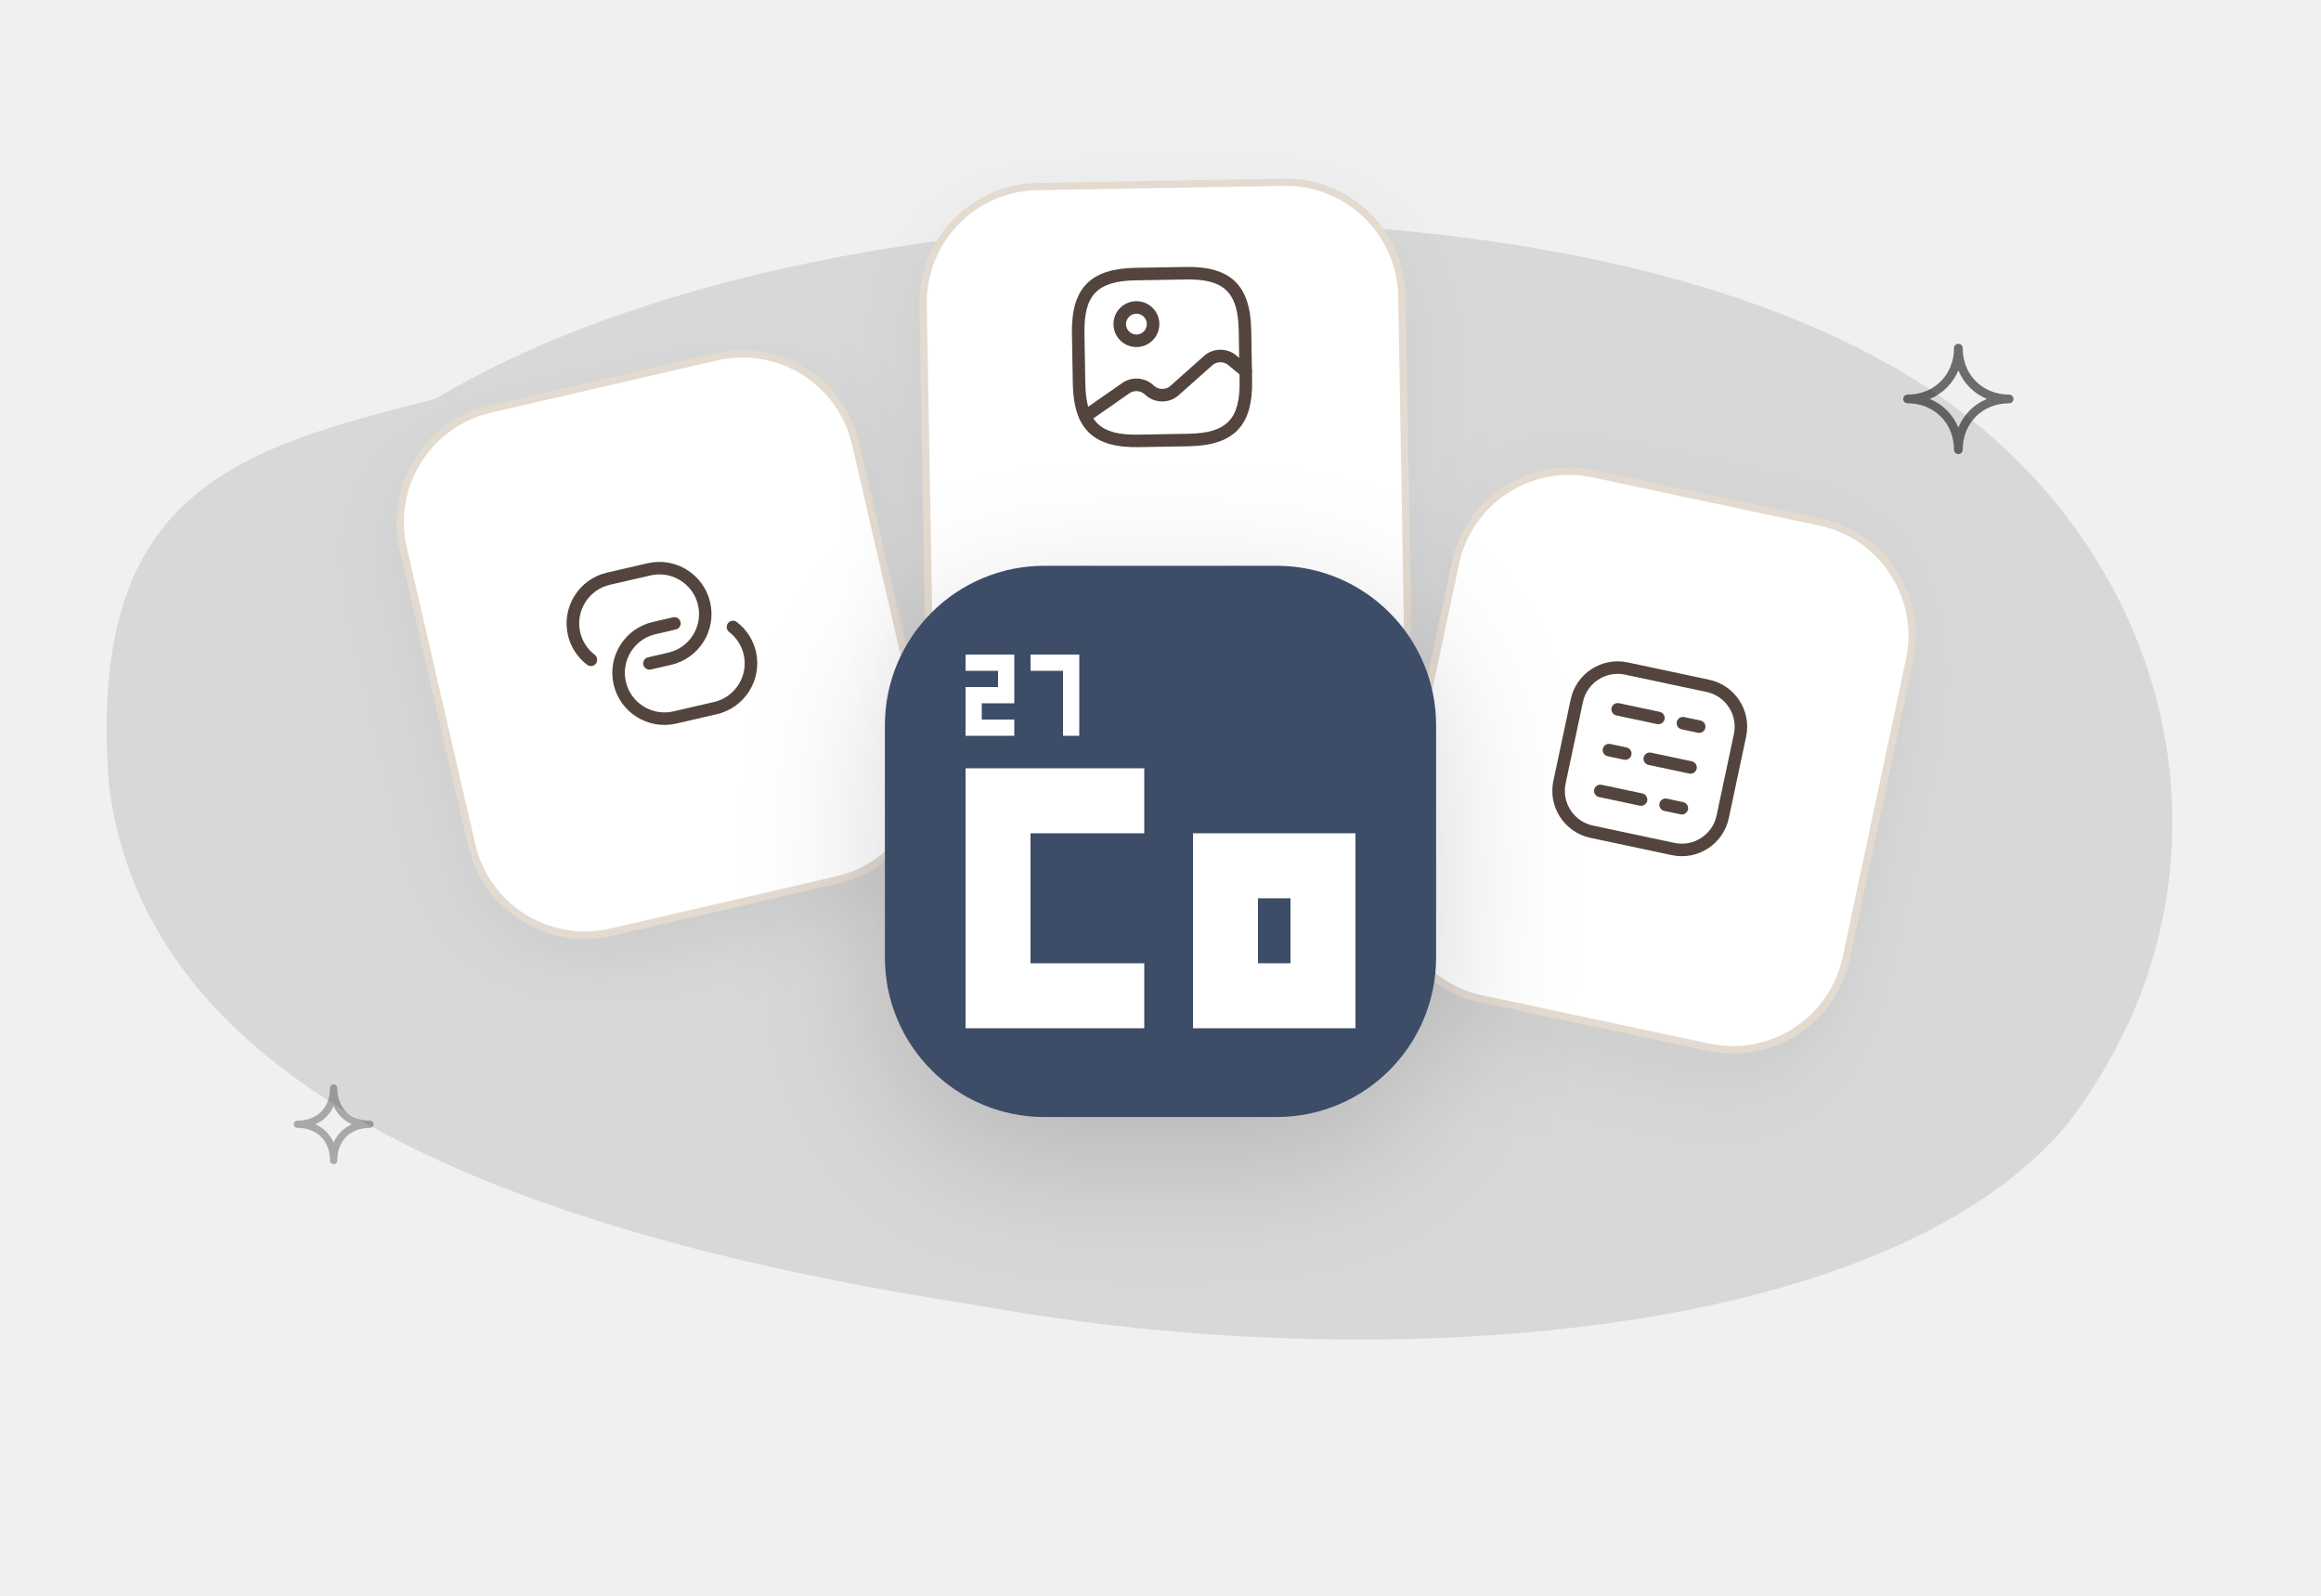
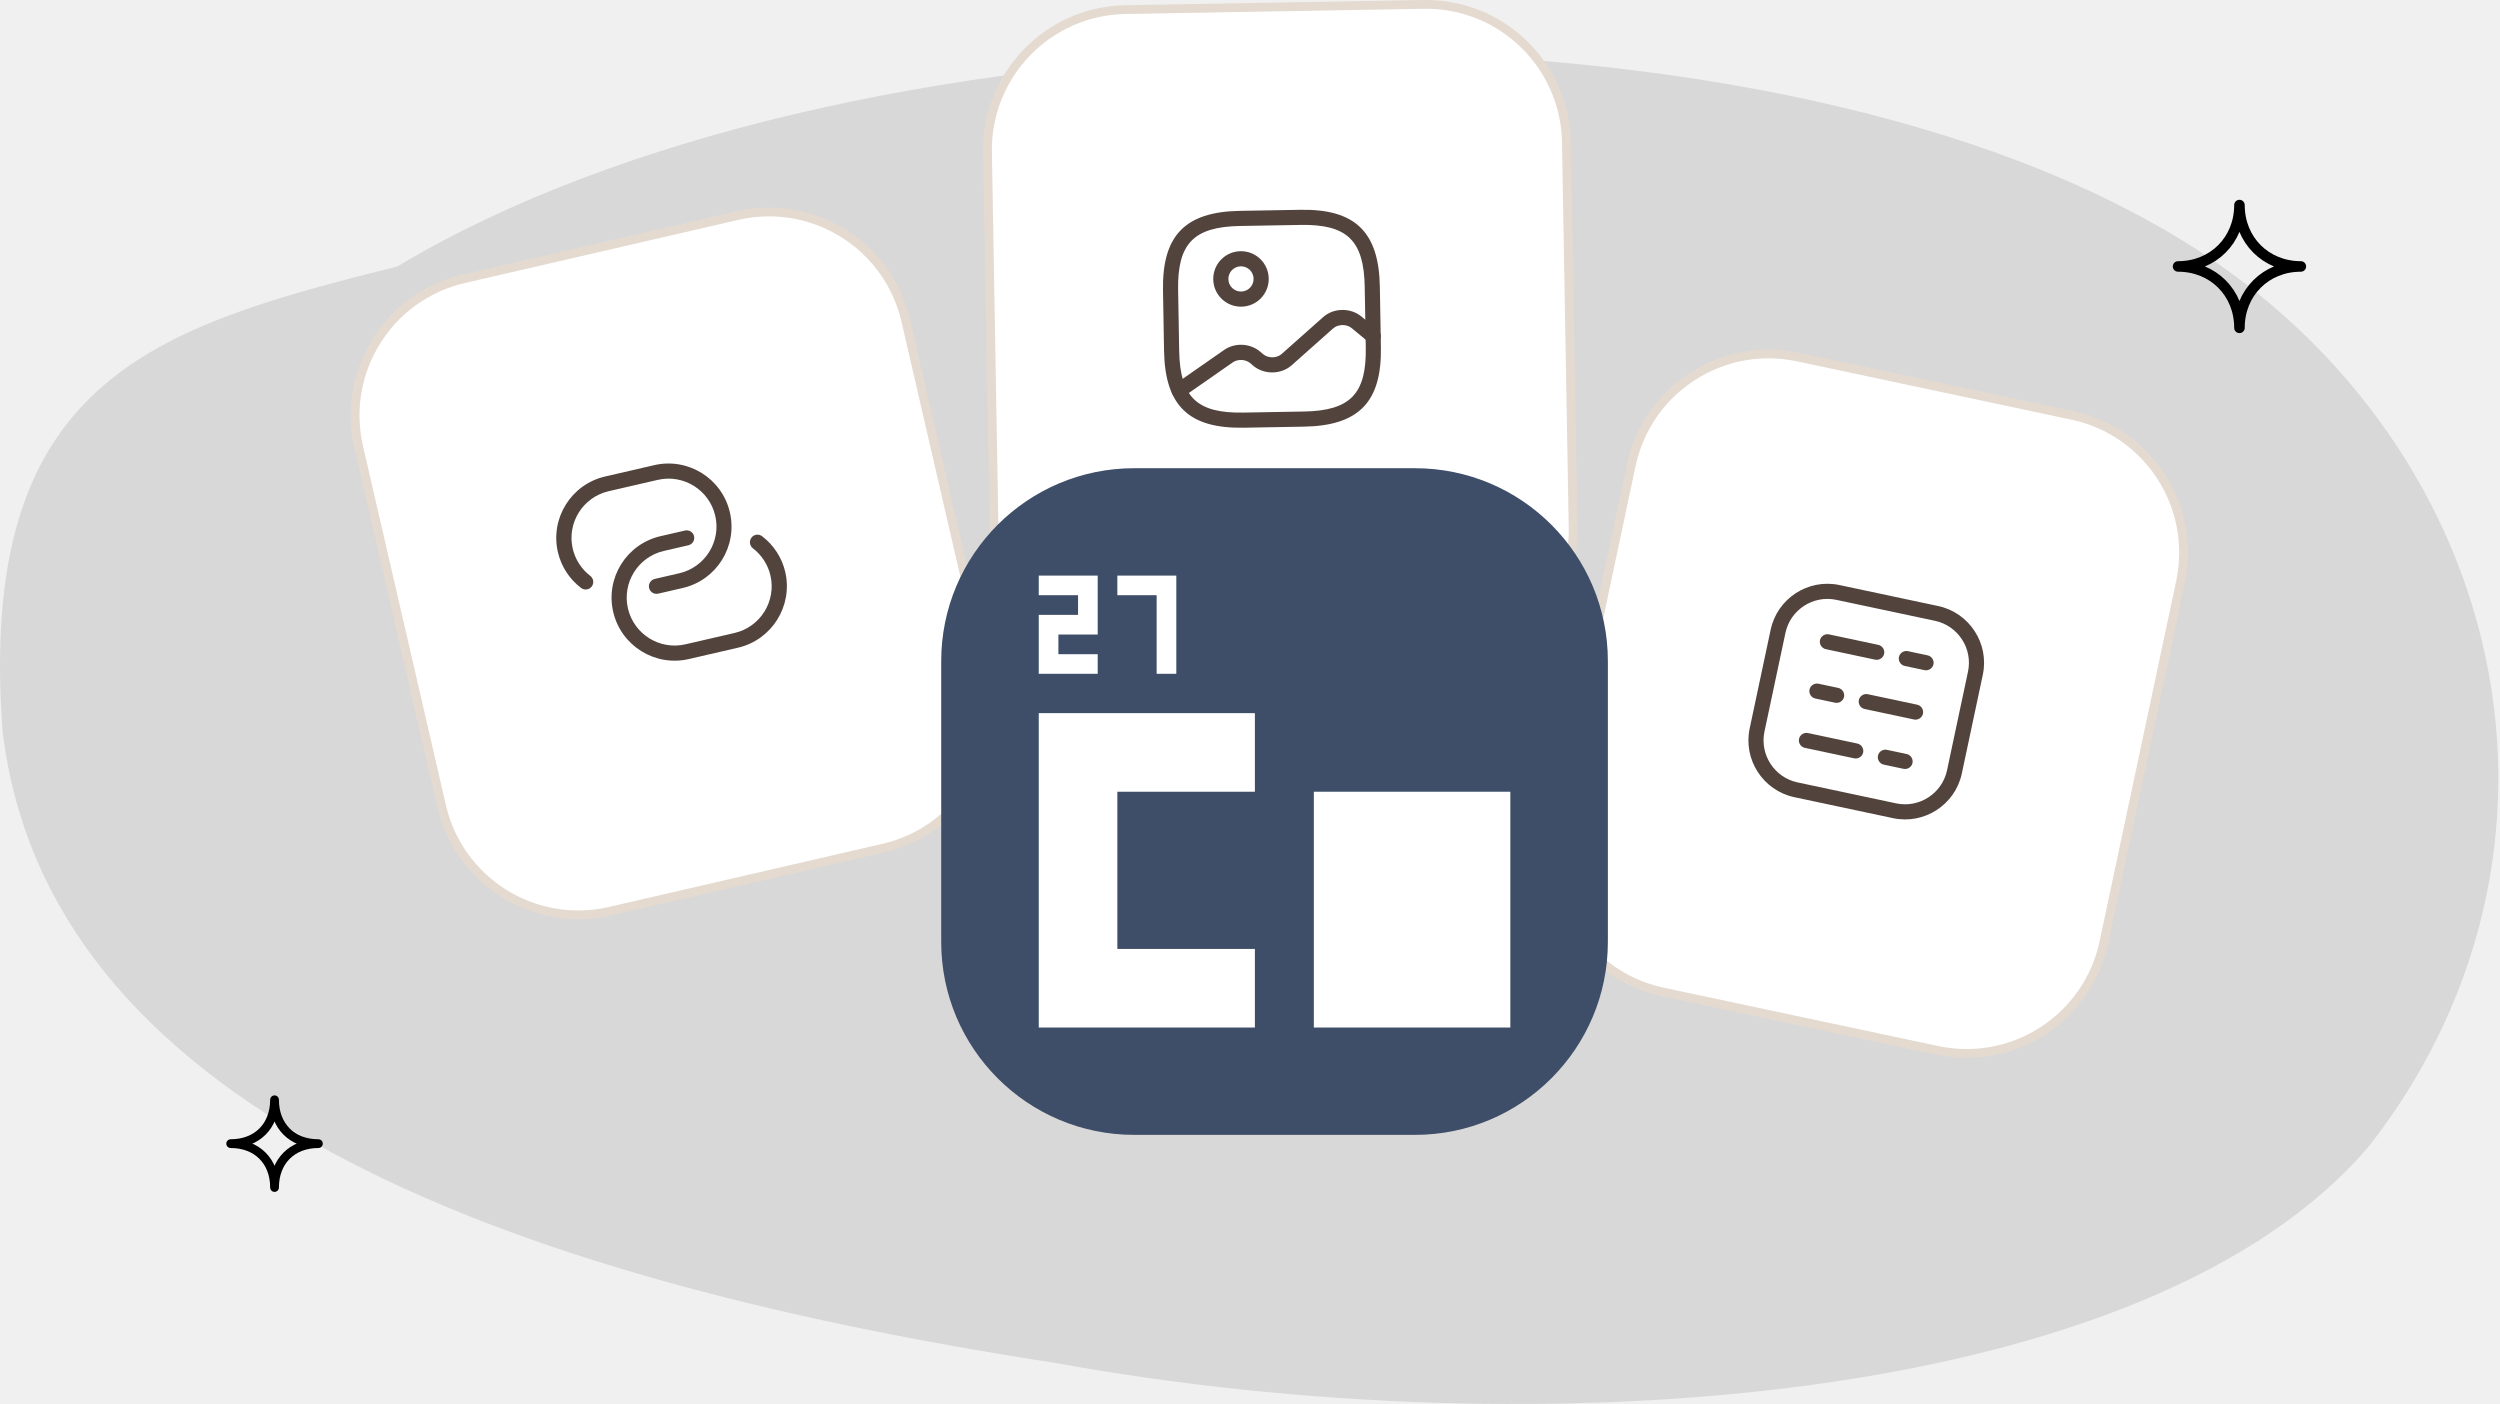
- <svg xmlns="http://www.w3.org/2000/svg" viewBox="0 0 320 220" width="320" height="220" fill="none">
-   <defs>
-     <filter id="card-shadow" x="-20%" y="-20%" width="140%" height="150%" filterUnits="userSpaceOnUse">
-       <feDropShadow dx="0" dy="4" stdDeviation="6" flood-color="#000000" flood-opacity="0.06" />
-     </filter>
-     <filter id="tile-shadow" x="-20%" y="-20%" width="140%" height="150%" filterUnits="userSpaceOnUse">
-       <feDropShadow dx="0" dy="6" stdDeviation="10" flood-color="#000000" flood-opacity="0.16" />
-     </filter>
-   </defs>
-   <path d="M 60,55 C 110,25 210,22 260,50 C 300,72 312,120 285,155 C 260,185 190,190 135,180 C 70,170 20,150 15,108 C 12,68 32,62 60,55 Z" fill="currentColor" fill-opacity="0.10" />
-   <path d="M 270,48 C 270,52 273,55 277,55 C 273,55 270,58 270,62 C 270,58 267,55 263,55 C 267,55 270,52 270,48 Z" stroke="currentColor" stroke-width="1.2" stroke-linecap="round" stroke-linejoin="round" fill="none" opacity="0.55" />
-   <path d="M 46,150 C 46,153 48,155 51,155 C 48,155 46,157 46,160 C 46,157 44,155 41,155 C 44,155 46,153 46,150 Z" stroke="currentColor" stroke-width="1.0" stroke-linecap="round" stroke-linejoin="round" fill="none" opacity="0.30" />
-   <g transform="translate(52, 60) rotate(-13)" filter="url(#card-shadow)">
-     <rect width="64" height="74" rx="16" fill="#FFFFFF" stroke="#E4DAD0" stroke-width="1.0" />
-     <g transform="translate(18, 23) scale(1.15)" fill="#52443D">
-       <path d="M12.5 14.75H10C9.59 14.75 9.25 14.41 9.25 14C9.25 13.59 9.59 13.25 10 13.25H12.5C15.12 13.25 17.25 11.12 17.25 8.5C17.25 5.88 15.12 3.75 12.5 3.75H7.5C4.88 3.75 2.75 5.88 2.75 8.5C2.75 9.6 3.14 10.67 3.84 11.52C4.1 11.84 4.06 12.31 3.74 12.58C3.42 12.84 2.95 12.8 2.68 12.48C1.75 11.36 1.24 9.95 1.24 8.5C1.24 5.05 4.04 2.25 7.49 2.25H12.49C15.94 2.25 18.74 5.05 18.74 8.5C18.74 11.95 15.95 14.75 12.5 14.75Z" />
-       <path d="M16.5 21.75H11.5C8.05 21.75 5.25 18.95 5.25 15.5C5.25 12.05 8.05 9.25 11.5 9.25H14C14.41 9.25 14.75 9.59 14.75 10C14.75 10.41 14.41 10.75 14 10.75H11.5C8.88 10.75 6.75 12.88 6.75 15.5C6.75 18.12 8.88 20.25 11.5 20.25H16.5C19.12 20.25 21.25 18.12 21.25 15.5C21.25 14.4 20.86 13.33 20.16 12.48C19.9 12.16 19.94 11.69 20.26 11.42C20.58 11.15 21.05 11.2 21.32 11.52C22.25 12.64 22.76 14.05 22.76 15.5C22.75 18.95 19.95 21.75 16.5 21.75Z" />
-     </g>
-   </g>
-   <g transform="translate(127, 26) rotate(-1)" filter="url(#card-shadow)">
-     <rect width="66" height="76" rx="16" fill="#FFFFFF" stroke="#E4DAD0" stroke-width="1.0" />
-     <g transform="translate(19, 10) scale(1.15)" fill="#52443D">
-       <path d="M15 22.75H9C3.57 22.75 1.25 20.43 1.25 15V9C1.25 3.57 3.57 1.25 9 1.25H15C20.43 1.25 22.75 3.57 22.75 9V15C22.75 20.43 20.43 22.75 15 22.75ZM9 2.75C4.39 2.75 2.75 4.39 2.75 9V15C2.75 19.61 4.39 21.25 9 21.25H15C19.61 21.25 21.25 19.61 21.25 15V9C21.25 4.39 19.61 2.75 15 2.75H9Z" />
-       <path d="M9 10.75C7.48 10.75 6.25 9.52 6.25 8C6.25 6.48 7.48 5.25 9 5.25C10.52 5.25 11.75 6.48 11.75 8C11.75 9.52 10.52 10.75 9 10.75ZM9 6.75C8.31 6.75 7.75 7.31 7.75 8C7.75 8.69 8.31 9.25 9 9.25C9.69 9.25 10.25 8.69 10.25 8C10.25 7.31 9.69 6.75 9 6.75Z" />
-       <path d="M2.67 19.7C2.43 19.7 2.19 19.58 2.05 19.37C1.82 19.03 1.91 18.56 2.26 18.33L7.19 15.02C8.27 14.29 9.76 14.38 10.74 15.21L11.07 15.5C11.57 15.93 12.42 15.93 12.91 15.5L17.07 11.93C18.13 11.02 19.8 11.02 20.87 11.93L22.5 13.33C22.81 13.6 22.85 14.07 22.58 14.39C22.31 14.7 21.84 14.74 21.52 14.47L19.89 13.07C19.39 12.64 18.54 12.64 18.04 13.07L13.88 16.64C12.82 17.55 11.15 17.55 10.08 16.64L9.75 16.35C9.29 15.96 8.53 15.92 8.02 16.27L3.09 19.58C2.96 19.66 2.81 19.7 2.67 19.7Z" />
-     </g>
-   </g>
-   <g transform="translate(204, 62) rotate(12)" filter="url(#card-shadow)">
-     <rect width="64" height="74" rx="16" fill="#FFFFFF" stroke="#E4DAD0" stroke-width="1.0" />
-     <g transform="translate(18, 23) scale(1.15)" fill="#52443D">
-       <path d="M17 22.75H7C3.83 22.75 1.25 20.17 1.25 17V7C1.25 3.83 3.83 1.25 7 1.25H17C20.17 1.25 22.75 3.83 22.75 7V17C22.75 20.17 20.17 22.75 17 22.75ZM7 2.75C4.66 2.75 2.75 4.66 2.75 7V17C2.75 19.34 4.66 21.25 7 21.25H17C19.34 21.25 21.25 19.34 21.25 17V7C21.25 4.66 19.34 2.75 17 2.75H7Z" />
-       <path d="M17 12.75H12C11.59 12.75 11.25 12.41 11.25 12C11.25 11.59 11.59 11.25 12 11.25H17C17.41 11.25 17.75 11.59 17.75 12C17.75 12.41 17.41 12.75 17 12.75Z" />
-       <path d="M17 7.75H15C14.59 7.75 14.25 7.41 14.25 7C14.25 6.59 14.59 6.25 15 6.25H17C17.41 6.25 17.75 6.59 17.75 7C17.75 7.41 17.41 7.75 17 7.75Z" />
-       <path d="M12 7.75H7C6.59 7.75 6.25 7.41 6.25 7C6.25 6.59 6.59 6.25 7 6.25H12C12.41 6.25 12.75 6.59 12.75 7C12.75 7.41 12.41 7.75 12 7.75Z" />
-       <path d="M9 12.75H7C6.59 12.75 6.25 12.41 6.25 12C6.25 11.59 6.59 11.25 7 11.25H9C9.41 11.25 9.75 11.59 9.75 12C9.75 12.41 9.41 12.75 9 12.75Z" />
-       <path d="M12 17.75H7C6.59 17.75 6.25 17.41 6.25 17C6.25 16.59 6.59 16.25 7 16.25H12C12.41 16.25 12.75 16.59 12.75 17C12.75 17.41 12.41 17.75 12 17.75Z" />
-       <path d="M17 17.75H15C14.59 17.75 14.25 17.41 14.25 17C14.25 16.59 14.59 16.25 15 16.25H17C17.41 16.25 17.75 16.59 17.75 17C17.75 17.41 17.41 17.75 17 17.75Z" />
-     </g>
-   </g>
-   <g transform="translate(122, 78)" filter="url(#tile-shadow)">
-     <rect width="76" height="76" rx="22" fill="#3E4E68" />
-     <g transform="translate(10, 10) scale(1.12)">
-       <path fill="#FFFFFF" d="M1,2 h6 v2 h-6 z M1,6 h6 v2 h-6 z M1,10 h6 v2 h-6 z M5,4 h2 v2 h-2 z M1,8 h2 v2 h-2 z" />
-       <path fill="#FFFFFF" d="M9,2 h6 v2 h-6 z M13,4 h2 v8 h-2 z" />
-       <path fill="#FFFFFF" d="M23,16 H1 V48 H23 V40 H9 V24 H23 Z" />
-       <path fill="#FFFFFF" fill-rule="evenodd" d="M29,24 H49 V48 H29 Z M37,32 H41 V40 H37 Z" />
+ <svg xmlns="http://www.w3.org/2000/svg" viewBox="0 0 285 160" width="285" height="160">
+   <defs />
+   <g transform="matrix(1,0,0,1,192.2978,150.3751)">
+     <g>
+       <g transform="matrix(1,0,0,1,-207,-175)">
+         <path d="M60,55 C110,25 210,22 260,50 C300,72 312,120 285,155 C260,185 190,190 135,180 C70,170 20,150 15,108 C12,68 32,62 60,55 C60,55 60,55 60,55 Z" fill="#000000" fill-opacity="0.1" />
+       </g>
+       <g transform="matrix(1,0,0,1,-207,-175)">
+         <g>
+           <path d="M270,48 C270,52 273,55 277,55 C273,55 270,58 270,62 C270,58 267,55 263,55 C267,55 270,52 270,48 C270,48 270,48 270,48 Z" fill="none" stroke-width="1.2" stroke-linecap="round" stroke-linejoin="round" stroke="#000000" />
+         </g>
+       </g>
+       <g transform="matrix(1,0,0,1,-207,-175)">
+         <g>
+           <path d="M46,150 C46,153 48,155 51,155 C48,155 46,157 46,160 C46,157 44,155 41,155 C44,155 46,153 46,150 C46,150 46,150 46,150 Z" fill="none" stroke-linecap="round" stroke-linejoin="round" stroke="#000000" />
+         </g>
+       </g>
+       <g transform="matrix(1,0,0,1,-207,-175)">
+         <g>
+           <path d="M67.59,56.401 C67.59,56.401 98.77,49.202 98.77,49.202 C107.38,47.215 115.971,52.583 117.959,61.193 C117.959,61.193 127.407,102.117 127.407,102.117 C129.395,110.727 124.026,119.318 115.416,121.306 C115.416,121.306 84.236,128.504 84.236,128.504 C75.626,130.492 67.035,125.124 65.047,116.513 C65.047,116.513 55.599,75.59 55.599,75.59 C53.611,66.98 58.98,58.389 67.59,56.401 C67.59,56.401 67.59,56.401 67.59,56.401 Z" transform="matrix(1,0,0,1,0,0)" fill="#ffffff" stroke="#e4dad0" />
+         </g>
+         <g>
+           <g>
+             <path d="M92.535,91.655 C92.535,91.655 89.734,92.302 89.734,92.302 C89.274,92.408 88.805,92.115 88.699,91.656 C88.593,91.196 88.886,90.727 89.346,90.621 C89.346,90.621 92.147,89.975 92.147,89.975 C95.083,89.297 96.919,86.359 96.241,83.423 C95.563,80.488 92.625,78.652 89.689,79.33 C89.689,79.33 84.087,80.623 84.087,80.623 C81.151,81.301 79.315,84.239 79.993,87.174 C80.278,88.407 80.992,89.505 81.996,90.276 C82.37,90.568 82.447,91.105 82.158,91.49 C81.867,91.864 81.33,91.941 80.944,91.652 C79.612,90.638 78.676,89.19 78.301,87.565 C77.409,83.699 79.822,79.837 83.688,78.945 C83.688,78.945 89.29,77.651 89.29,77.651 C93.156,76.759 97.018,79.172 97.91,83.038 C98.803,86.904 96.401,90.763 92.535,91.655 C92.535,91.655 92.535,91.655 92.535,91.655 Z" fill="#52443d" />
+           </g>
+           <g>
+             <path d="M98.828,98.464 C98.828,98.464 93.225,99.758 93.225,99.758 C89.359,100.65 85.498,98.237 84.605,94.371 C83.713,90.506 86.126,86.644 89.992,85.751 C89.992,85.751 92.793,85.105 92.793,85.105 C93.252,84.998 93.721,85.291 93.827,85.751 C93.933,86.21 93.64,86.679 93.181,86.785 C93.181,86.785 90.38,87.432 90.38,87.432 C87.444,88.11 85.608,91.048 86.286,93.983 C86.964,96.919 89.901,98.755 92.837,98.077 C92.837,98.077 98.44,96.784 98.44,96.784 C101.376,96.106 103.211,93.168 102.533,90.232 C102.249,89 101.535,87.902 100.531,87.13 C100.157,86.839 100.08,86.302 100.369,85.917 C100.657,85.531 101.197,85.466 101.582,85.754 C102.914,86.769 103.85,88.217 104.225,89.842 C105.107,93.71 102.694,97.572 98.828,98.464 C98.828,98.464 98.828,98.464 98.828,98.464 Z" fill="#52443d" />
+           </g>
+         </g>
+       </g>
+       <g transform="matrix(1,0,0,1,-207,-175)">
+         <g>
+           <path d="M142.998,25.721 C142.998,25.721 176.992,25.127 176.992,25.127 C185.828,24.973 193.115,32.01 193.269,40.846 C193.269,40.846 194.037,84.839 194.037,84.839 C194.191,93.674 187.154,100.962 178.319,101.116 C178.319,101.116 144.324,101.709 144.324,101.709 C135.489,101.863 128.201,94.826 128.047,85.991 C128.047,85.991 127.279,41.998 127.279,41.998 C127.125,33.162 134.162,25.875 142.998,25.721 C142.998,25.721 142.998,25.721 142.998,25.721 Z" transform="matrix(1,0,0,1,0,0)" fill="#ffffff" stroke="#e4dad0" />
+         </g>
+         <g>
+           <g transform="matrix(1,0,0,1,-0.5060367,11.73878)">
+             <path d="M163.876,61.524 C163.876,61.524 156.977,61.645 156.977,61.645 C150.733,61.754 148.019,59.133 147.91,52.889 C147.91,52.889 147.79,45.99 147.79,45.99 C147.681,39.747 150.302,37.033 156.545,36.924 C156.545,36.924 163.444,36.803 163.444,36.803 C169.688,36.694 172.402,39.315 172.511,45.559 C172.511,45.559 172.631,52.458 172.631,52.458 C172.74,58.701 170.119,61.415 163.876,61.524 C163.876,61.524 163.876,61.524 163.876,61.524 ZM156.575,38.648 C151.275,38.741 149.422,40.659 149.514,45.96 C149.514,45.96 149.635,52.859 149.635,52.859 C149.727,58.16 151.646,60.013 156.947,59.92 C156.947,59.92 163.845,59.8 163.845,59.8 C169.146,59.707 170.999,57.788 170.906,52.488 C170.906,52.488 170.786,45.589 170.786,45.589 C170.694,40.288 168.775,38.435 163.474,38.528 C163.474,38.528 156.575,38.648 156.575,38.648 C156.575,38.648 156.575,38.648 156.575,38.648 Z" fill="#52443d" />
+           </g>
+           <g transform="matrix(1,0,0,1,-0.5060367,11.73878)">
+             <path d="M156.736,47.847 C154.988,47.877 153.549,46.488 153.519,44.74 C153.488,42.992 154.878,41.553 156.625,41.523 C158.373,41.492 159.812,42.882 159.843,44.63 C159.873,46.377 158.484,47.816 156.736,47.847 C156.736,47.847 156.736,47.847 156.736,47.847 ZM156.656,43.248 C155.862,43.261 155.229,43.917 155.243,44.71 C155.257,45.503 155.912,46.136 156.706,46.122 C157.499,46.108 158.132,45.453 158.118,44.66 C158.104,43.866 157.449,43.234 156.656,43.248 C156.656,43.248 156.656,43.248 156.656,43.248 Z" fill="#52443d" />
+           </g>
+           <g transform="matrix(1,0,0,1,-0.5060367,11.73878)">
+             <path d="M149.637,58.264 C149.361,58.269 149.083,58.136 148.918,57.897 C148.646,57.511 148.74,56.969 149.138,56.697 C149.138,56.697 154.74,52.792 154.74,52.792 C155.968,51.931 157.683,52.005 158.826,52.94 C158.826,52.94 159.211,53.267 159.211,53.267 C159.795,53.751 160.772,53.734 161.327,53.23 C161.327,53.23 166.039,49.041 166.039,49.041 C167.239,47.974 169.159,47.94 170.408,48.965 C170.408,48.965 172.31,50.542 172.31,50.542 C172.672,50.846 172.728,51.386 172.423,51.759 C172.119,52.121 171.58,52.177 171.206,51.872 C171.206,51.872 169.304,50.295 169.304,50.295 C168.72,49.811 167.743,49.828 167.177,50.333 C167.177,50.333 162.465,54.521 162.465,54.521 C161.265,55.589 159.344,55.622 158.096,54.597 C158.096,54.597 157.711,54.27 157.711,54.27 C157.174,53.831 156.299,53.8 155.72,54.213 C155.72,54.213 150.118,58.118 150.118,58.118 C149.97,58.213 149.798,58.262 149.637,58.264 C149.637,58.264 149.637,58.264 149.637,58.264 Z" fill="#52443d" />
+           </g>
+         </g>
+       </g>
+       <g transform="matrix(1,0,0,1,-207,-175)">
+         <g>
+           <path d="M219.65,65.327 C219.65,65.327 250.951,71.98 250.951,71.98 C259.595,73.817 265.112,82.313 263.275,90.957 C263.275,90.957 254.543,132.039 254.543,132.039 C252.705,140.682 244.209,146.2 235.566,144.363 C235.566,144.363 204.265,137.71 204.265,137.71 C195.621,135.872 190.104,127.376 191.941,118.733 C191.941,118.733 200.673,77.65 200.673,77.65 C202.511,69.007 211.007,63.489 219.65,65.327 C219.65,65.327 219.65,65.327 219.65,65.327 Z" transform="matrix(1,0,0,1,0,0)" fill="#ffffff" stroke="#e4dad0" />
+         </g>
+         <g>
+           <g>
+             <path d="M230.508,117.895 C230.508,117.895 219.259,115.504 219.259,115.504 C215.693,114.746 213.408,111.227 214.166,107.661 C214.166,107.661 216.557,96.413 216.557,96.413 C217.315,92.847 220.834,90.562 224.4,91.32 C224.4,91.32 235.649,93.711 235.649,93.711 C239.214,94.469 241.5,97.988 240.742,101.553 C240.742,101.553 238.351,112.802 238.351,112.802 C237.593,116.368 234.074,118.653 230.508,117.895 C230.508,117.895 230.508,117.895 230.508,117.895 ZM224.041,93.007 C221.409,92.447 218.804,94.139 218.244,96.771 C218.244,96.771 215.853,108.02 215.853,108.02 C215.294,110.652 216.986,113.257 219.618,113.817 C219.618,113.817 230.867,116.208 230.867,116.208 C233.499,116.767 236.104,115.076 236.663,112.443 C236.663,112.443 239.054,101.195 239.054,101.195 C239.614,98.563 237.922,95.957 235.29,95.398 C235.29,95.398 224.041,93.007 224.041,93.007 C224.041,93.007 224.041,93.007 224.041,93.007 Z" fill="#52443d" />
+           </g>
+           <g>
+             <path d="M232.899,106.647 C232.899,106.647 227.275,105.451 227.275,105.451 C226.813,105.353 226.512,104.889 226.61,104.428 C226.708,103.967 227.172,103.666 227.633,103.764 C227.633,103.764 233.258,104.959 233.258,104.959 C233.719,105.057 234.02,105.521 233.922,105.982 C233.824,106.443 233.36,106.745 232.899,106.647 C232.899,106.647 232.899,106.647 232.899,106.647 Z" fill="#52443d" />
+           </g>
+           <g>
+             <path d="M234.094,101.022 C234.094,101.022 231.845,100.544 231.845,100.544 C231.384,100.446 231.082,99.982 231.18,99.521 C231.278,99.06 231.742,98.759 232.203,98.857 C232.203,98.857 234.453,99.335 234.453,99.335 C234.914,99.433 235.215,99.897 235.117,100.358 C235.019,100.819 234.556,101.12 234.094,101.022 C234.094,101.022 234.094,101.022 234.094,101.022 Z" fill="#52443d" />
+           </g>
+           <g>
+             <path d="M228.47,99.827 C228.47,99.827 222.846,98.631 222.846,98.631 C222.385,98.533 222.083,98.069 222.181,97.608 C222.279,97.147 222.743,96.846 223.204,96.944 C223.204,96.944 228.829,98.139 228.829,98.139 C229.29,98.237 229.591,98.701 229.493,99.162 C229.395,99.624 228.931,99.925 228.47,99.827 C228.47,99.827 228.47,99.827 228.47,99.827 Z" fill="#52443d" />
+           </g>
+           <g>
+             <path d="M223.9,104.734 C223.9,104.734 221.65,104.256 221.65,104.256 C221.189,104.158 220.888,103.694 220.986,103.233 C221.084,102.771 221.548,102.47 222.009,102.568 C222.009,102.568 224.259,103.046 224.259,103.046 C224.72,103.145 225.021,103.608 224.923,104.069 C224.825,104.531 224.361,104.832 223.9,104.734 C223.9,104.734 223.9,104.734 223.9,104.734 Z" fill="#52443d" />
+           </g>
+           <g>
+             <path d="M226.079,111.075 C226.079,111.075 220.455,109.88 220.455,109.88 C219.994,109.782 219.692,109.318 219.79,108.857 C219.888,108.396 220.352,108.095 220.813,108.193 C220.813,108.193 226.438,109.388 226.438,109.388 C226.899,109.486 227.2,109.95 227.102,110.411 C227.004,110.872 226.54,111.173 226.079,111.075 C226.079,111.075 226.079,111.075 226.079,111.075 Z" fill="#52443d" />
+           </g>
+           <g>
+             <path d="M231.703,112.271 C231.703,112.271 229.454,111.793 229.454,111.793 C228.993,111.695 228.691,111.231 228.789,110.77 C228.887,110.309 229.351,110.007 229.812,110.105 C229.812,110.105 232.062,110.584 232.062,110.584 C232.523,110.682 232.824,111.145 232.726,111.607 C232.628,112.068 232.165,112.369 231.703,112.271 C231.703,112.271 231.703,112.271 231.703,112.271 Z" fill="#52443d" />
+           </g>
+         </g>
+       </g>
+       <g transform="matrix(1,0,0,1,-207,-175)">
+         <g>
+           <path d="M144,78 C144,78 176,78 176,78 C188.15,78 198,87.85 198,100 C198,100 198,132 198,132 C198,144.15 188.15,154 176,154 C176,154 144,154 144,154 C131.85,154 122,144.15 122,132 C122,132 122,100 122,100 C122,87.85 131.85,78 144,78 C144,78 144,78 144,78 Z" fill="#3e4e68" />
+         </g>
+         <g>
+           <g>
+             <path d="M133.12,90.24 C133.12,90.24 139.84,90.24 139.84,90.24 C139.84,90.24 139.84,92.48 139.84,92.48 C139.84,92.48 133.12,92.48 133.12,92.48 C133.12,92.48 133.12,90.24 133.12,90.24 ZM133.12,94.72 C133.12,94.72 139.84,94.72 139.84,94.72 C139.84,94.72 139.84,96.96 139.84,96.96 C139.84,96.96 133.12,96.96 133.12,96.96 C133.12,96.96 133.12,94.72 133.12,94.72 ZM133.12,99.2 C133.12,99.2 139.84,99.2 139.84,99.2 C139.84,99.2 139.84,101.44 139.84,101.44 C139.84,101.44 133.12,101.44 133.12,101.44 C133.12,101.44 133.12,99.2 133.12,99.2 ZM137.6,92.48 C137.6,92.48 139.84,92.48 139.84,92.48 C139.84,92.48 139.84,94.72 139.84,94.72 C139.84,94.72 137.6,94.72 137.6,94.72 C137.6,94.72 137.6,92.48 137.6,92.48 ZM133.12,96.96 C133.12,96.96 135.36,96.96 135.36,96.96 C135.36,96.96 135.36,99.2 135.36,99.2 C135.36,99.2 133.12,99.2 133.12,99.2 C133.12,99.2 133.12,96.96 133.12,96.96 Z" fill="#ffffff" />
+           </g>
+           <g>
+             <path d="M142.08,90.24 C142.08,90.24 148.8,90.24 148.8,90.24 C148.8,90.24 148.8,92.48 148.8,92.48 C148.8,92.48 142.08,92.48 142.08,92.48 C142.08,92.48 142.08,90.24 142.08,90.24 ZM146.56,92.48 C146.56,92.48 148.8,92.48 148.8,92.48 C148.8,92.48 148.8,101.44 148.8,101.44 C148.8,101.44 146.56,101.44 146.56,101.44 C146.56,101.44 146.56,92.48 146.56,92.48 Z" fill="#ffffff" />
+           </g>
+           <g>
+             <path d="M157.76,105.92 C157.76,105.92 133.12,105.92 133.12,105.92 C133.12,105.92 133.12,141.76 133.12,141.76 C133.12,141.76 157.76,141.76 157.76,141.76 C157.76,141.76 157.76,132.8 157.76,132.8 C157.76,132.8 142.08,132.8 142.08,132.8 C142.08,132.8 142.08,114.88 142.08,114.88 C142.08,114.88 157.76,114.88 157.76,114.88 C157.76,114.88 157.76,105.92 157.76,105.92 Z" fill="#ffffff" />
+           </g>
+           <g>
+             <path d="M164.48,114.88 C164.48,114.88 186.88,114.88 186.88,114.88 C186.88,114.88 186.88,141.76 186.88,141.76 C186.88,141.76 164.48,141.76 164.48,141.76 C164.48,141.76 164.48,114.88 164.48,114.88 ZM173.44,123.84 C173.44,123.84 177.92,123.84 177.92,123.84 C177.92,123.84 177.92,132.8 177.92,132.8 C177.92,132.8 173.44,132.8 173.44,132.8 C173.44,132.8 173.44,123.84 173.44,123.84 Z" fill="#ffffff" />
+           </g>
+         </g>
+       </g>
    </g>
  </g>
</svg>
